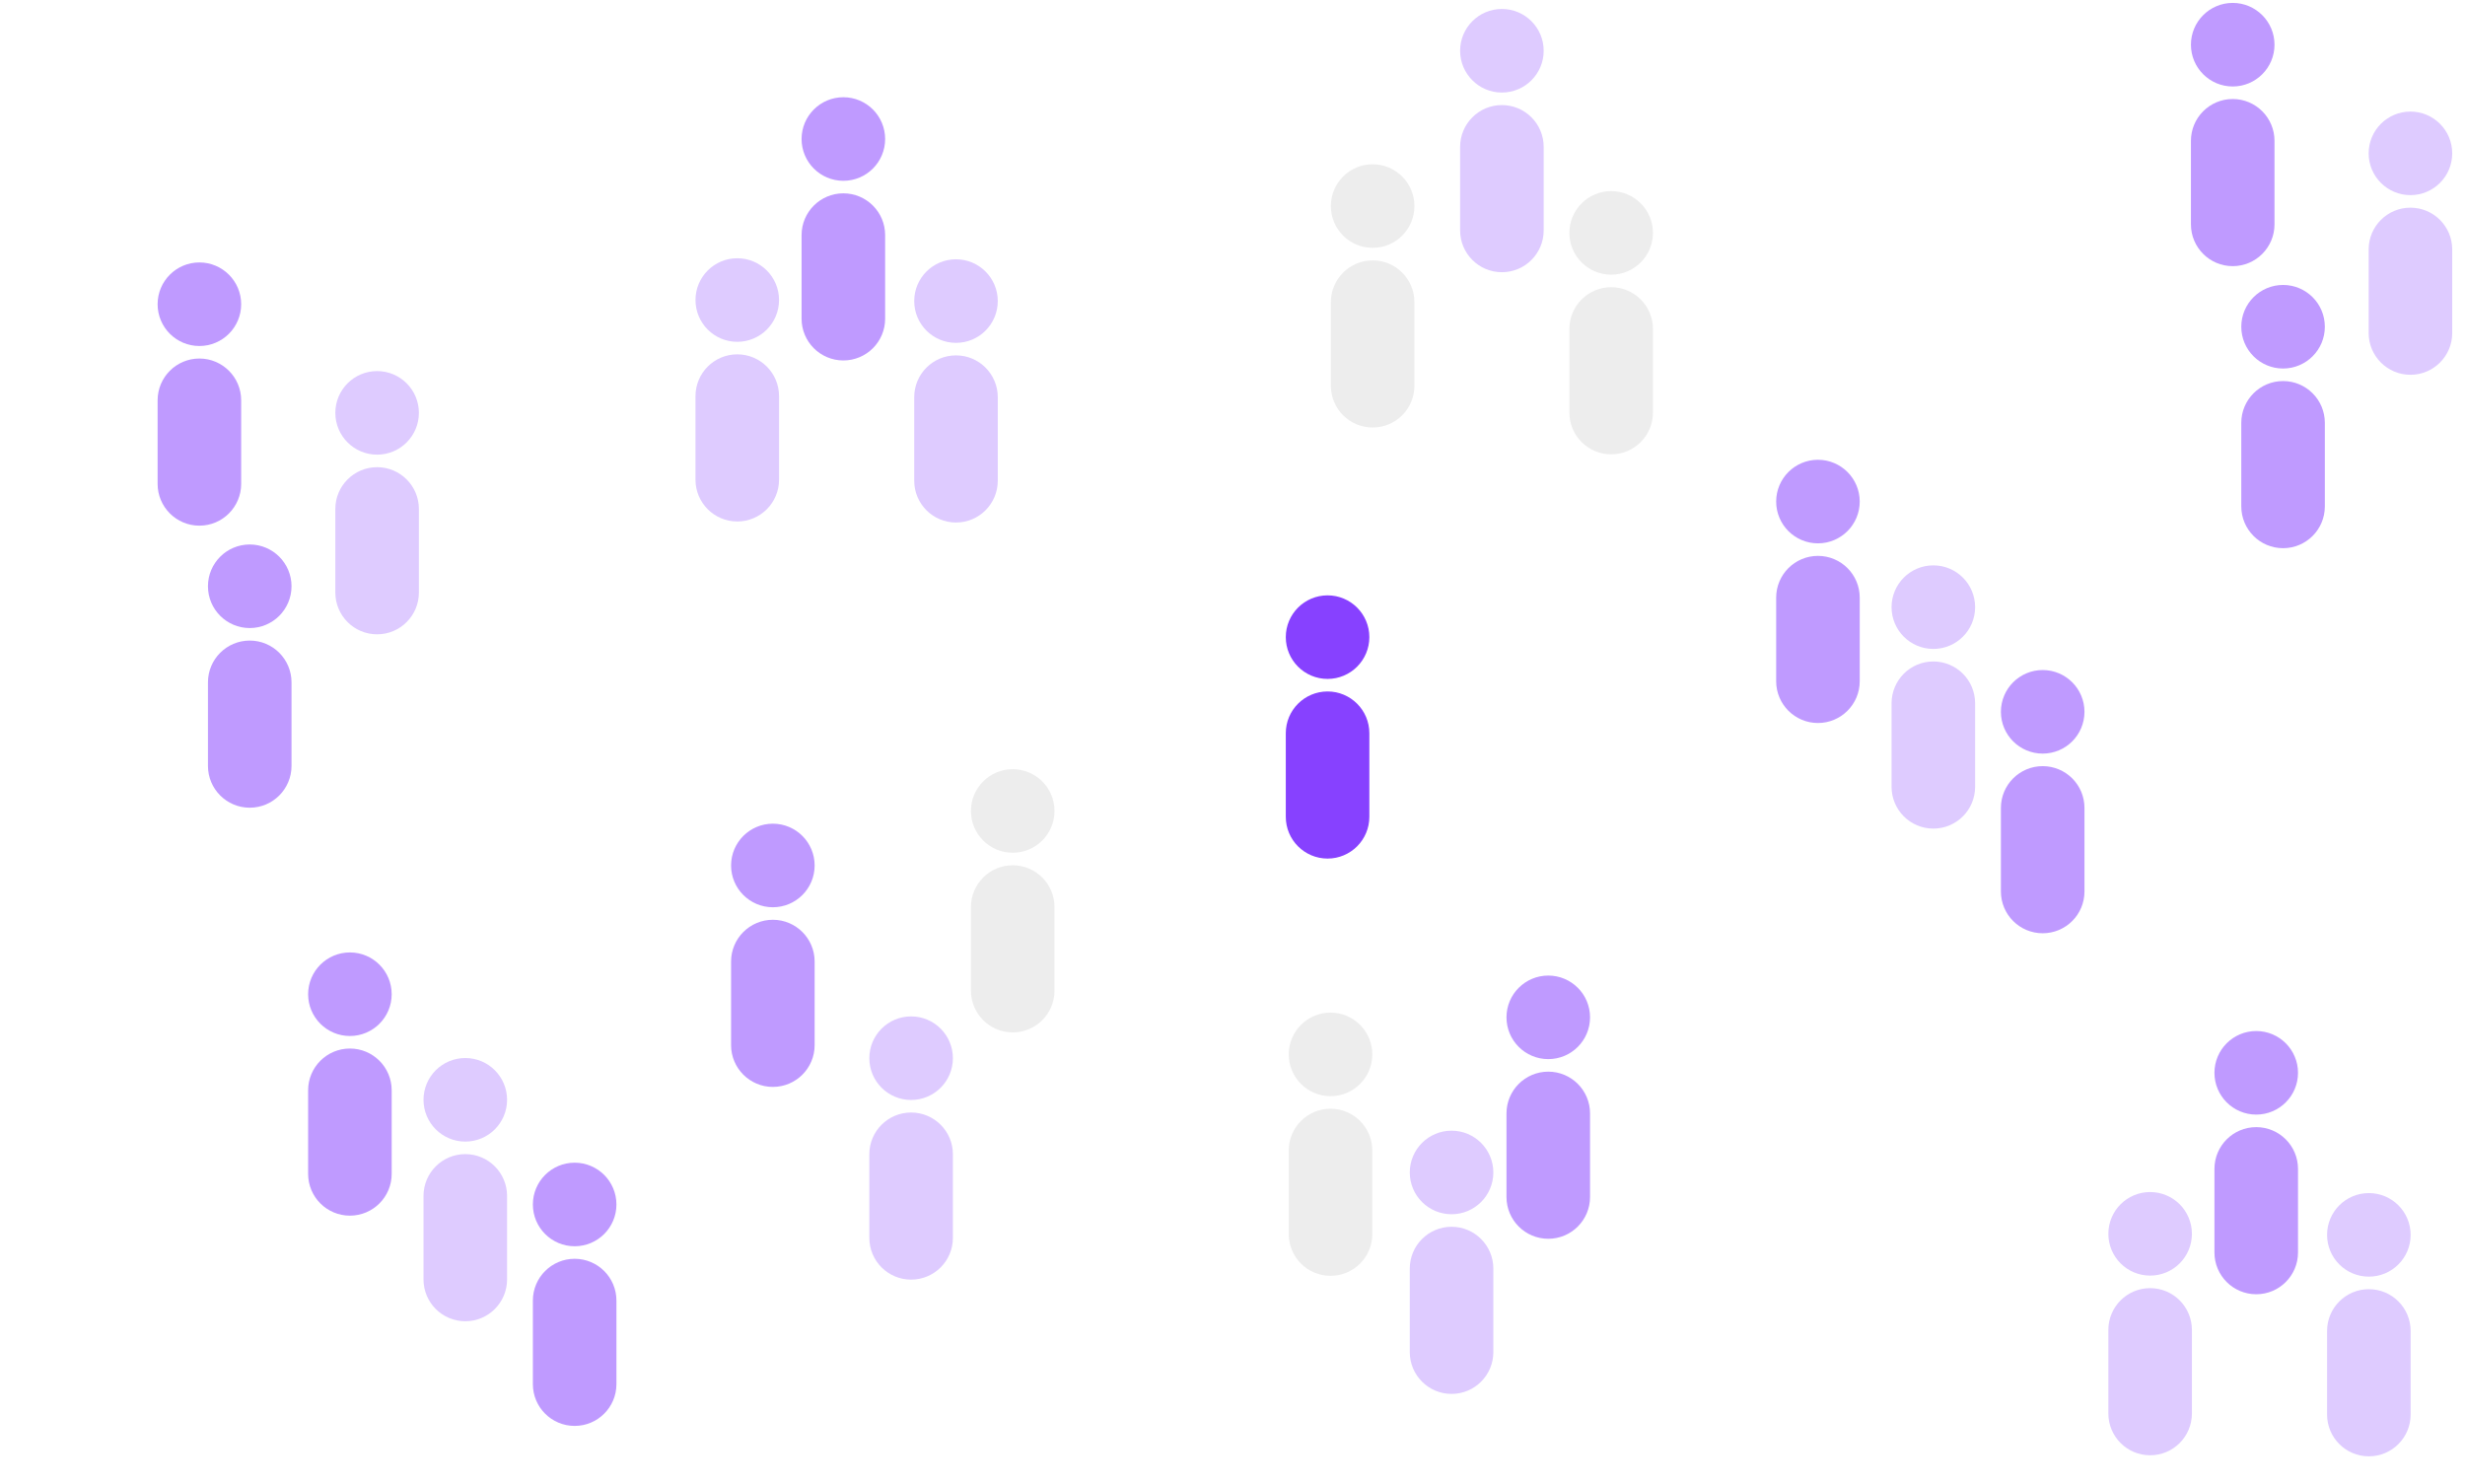
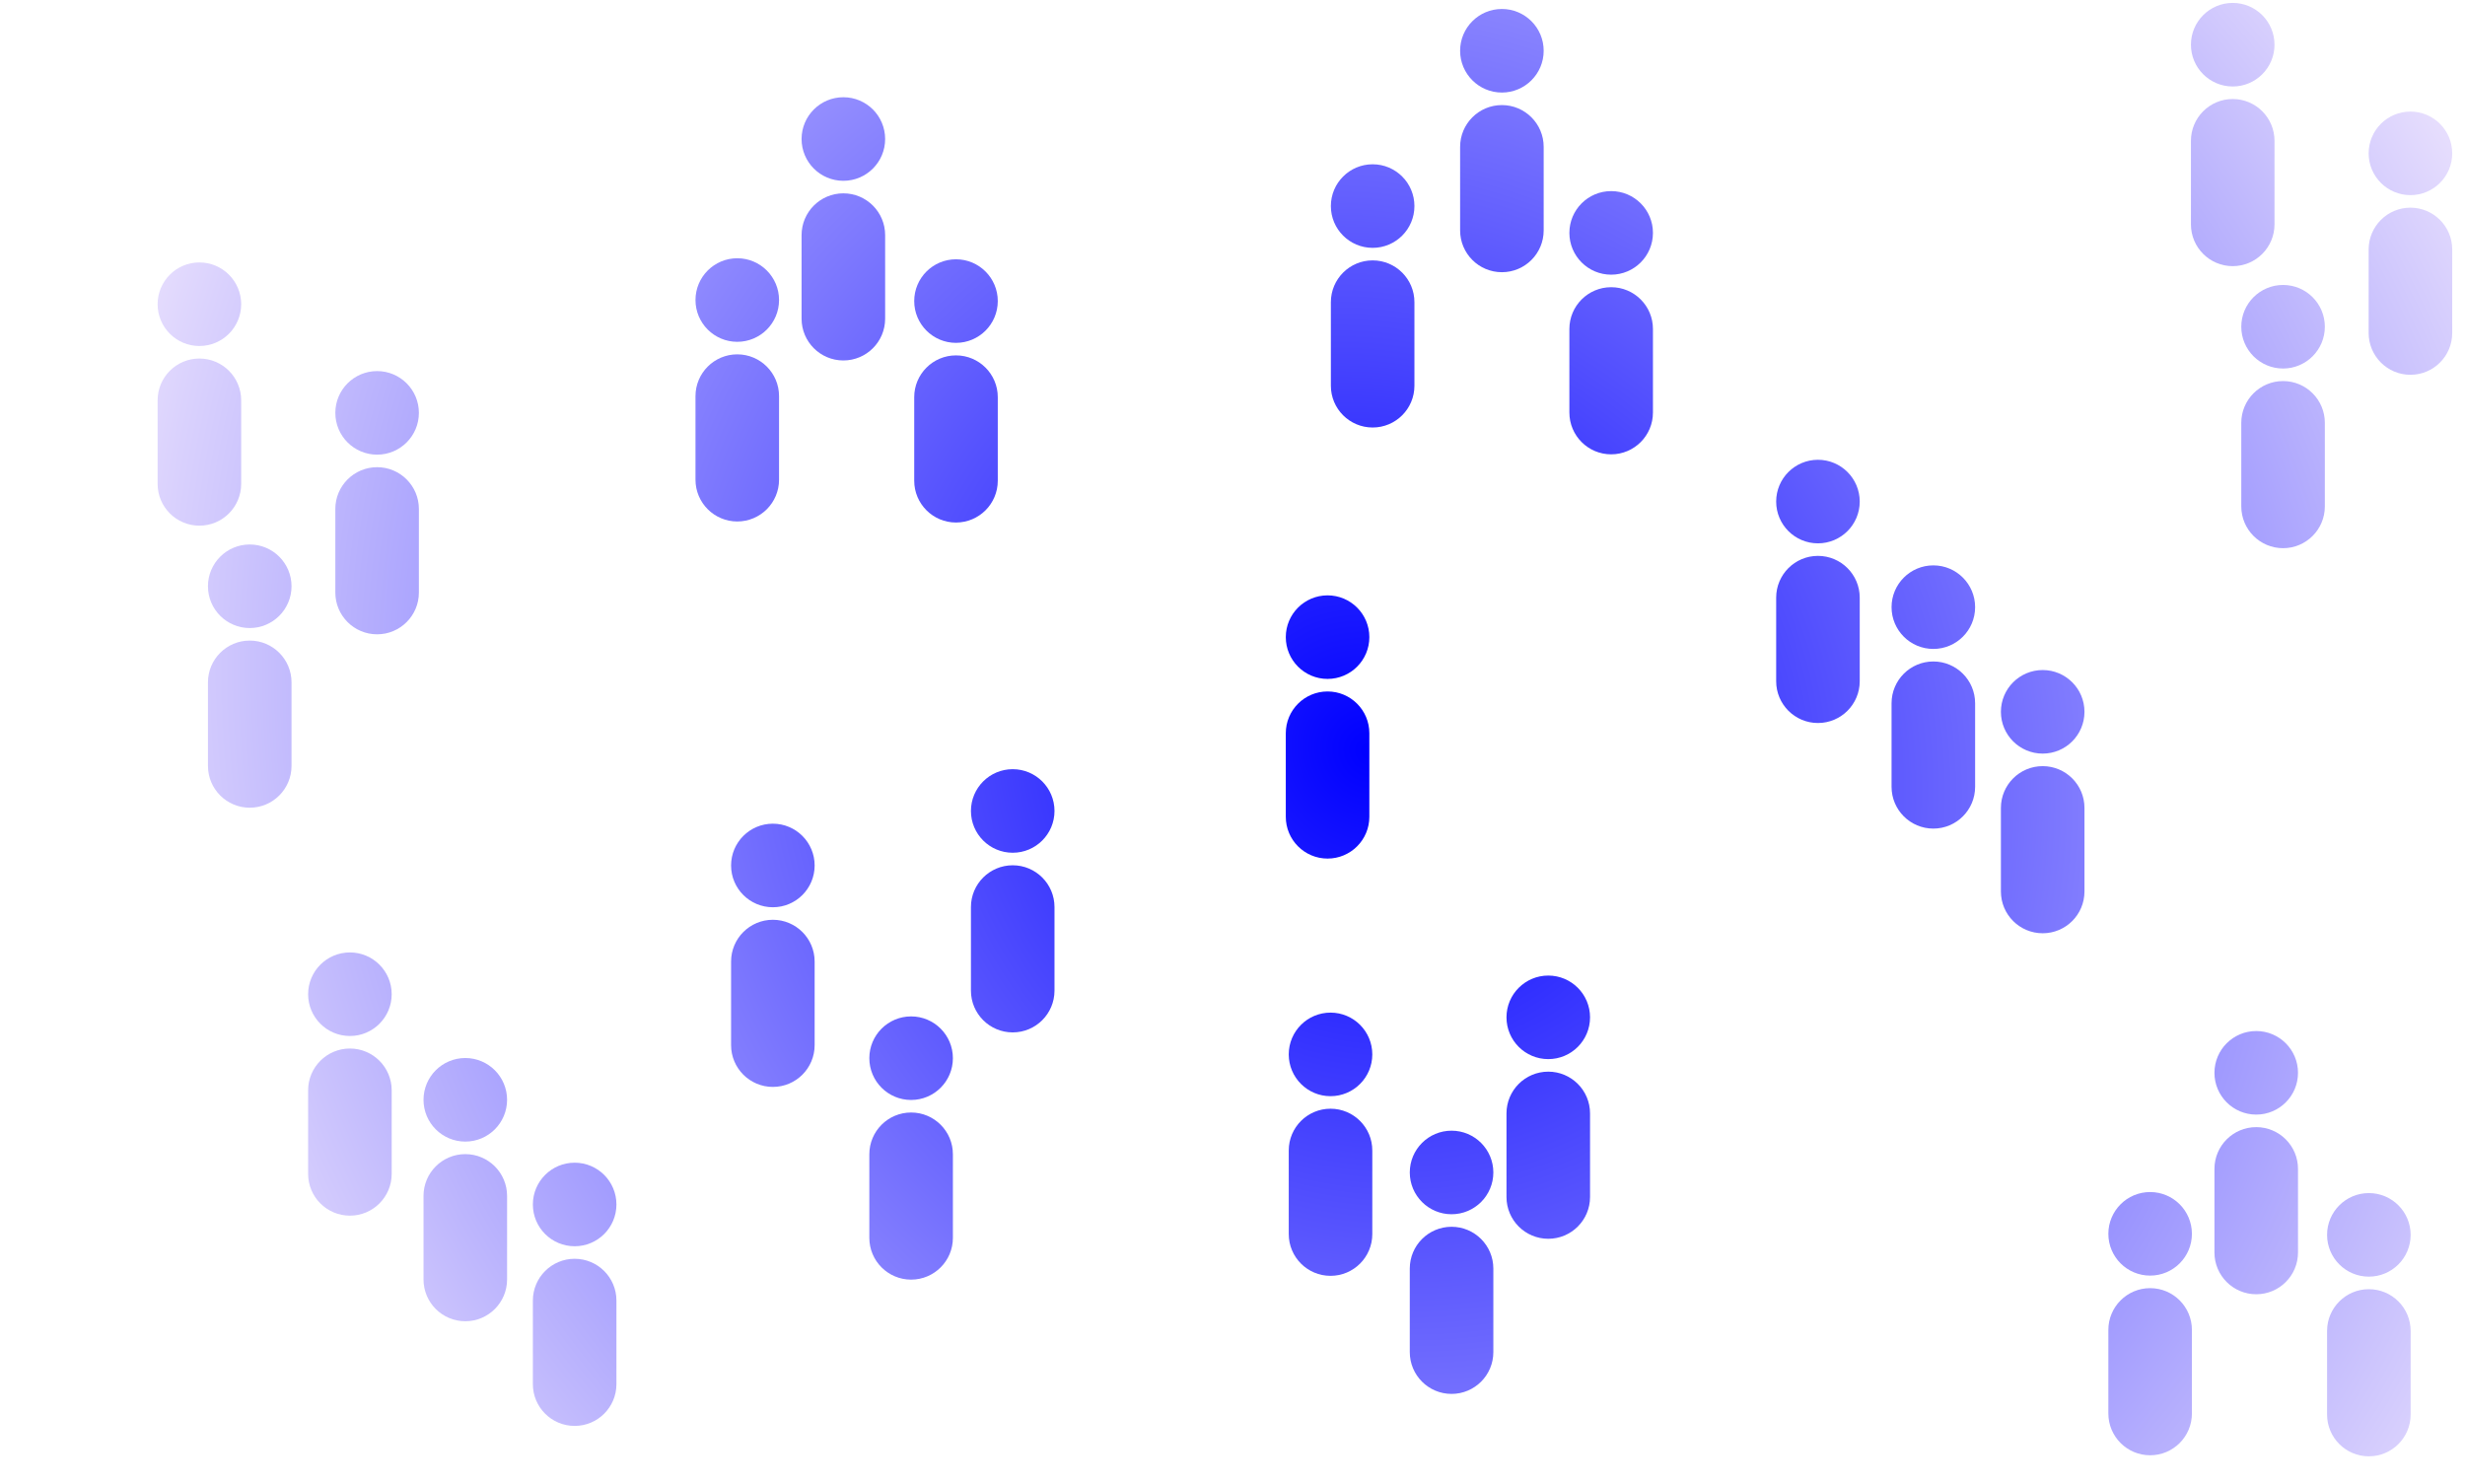
- <svg xmlns="http://www.w3.org/2000/svg" width="590" height="355" viewBox="0 0 590 355" fill="none" version="1.1" id="svg58">
-   <defs id="defs58" />
-   <rect x="308.462" y="242.359" width="20" height="20" rx="10" fill="#ededed" id="rect19" />
-   <rect x="308.462" y="265.359" width="20" height="40" rx="10" fill="#ededed" id="rect20" />
-   <rect x="166.466" y="61.81" width="20" height="20" rx="10" fill="#d6beff" id="rect25" style="fill:#decbff;fill-opacity:1" />
-   <rect x="166.466" y="84.81" width="20" height="40" rx="10" fill="#d6beff" id="rect26" style="fill:#decbff;fill-opacity:1" />
-   <rect x="232.395" y="184.096" width="20" height="20" rx="10" fill="#ededed" id="rect27" />
-   <rect x="232.395" y="207.096" width="20" height="40" rx="10" fill="#ededed" id="rect28" />
-   <rect y="135.316" width="20" height="20" rx="10" fill="#d6beff" id="rect43" x="452.747" style="fill:#decbff;fill-opacity:1" />
-   <rect y="158.316" width="20" height="40" rx="10" fill="#d6beff" id="rect44" x="452.747" style="fill:#decbff;fill-opacity:1" />
-   <rect x="375.634" y="45.74" width="20" height="20" rx="10" fill="#ededed" id="rect45" />
-   <rect x="375.634" y="68.74" width="20" height="40" rx="10" fill="#ededed" id="rect46" />
-   <rect x="318.545" y="39.32" width="20" height="20" rx="10" fill="#ededed" id="rect47" />
-   <rect x="318.545" y="62.32" width="20" height="40" rx="10" fill="#ededed" id="rect48" />
-   <rect y="62.059" width="20" height="20" rx="10" fill="#d6beff" id="rect43-4" x="218.819" style="fill:#decbff;fill-opacity:1" />
-   <rect y="85.059" width="20" height="40" rx="10" fill="#d6beff" id="rect44-12" x="218.819" style="fill:#decbff;fill-opacity:1" />
-   <rect y="88.816" width="20" height="20" rx="10" fill="#d6beff" id="rect43-7" x="80.261" style="fill:#decbff;fill-opacity:1" />
-   <rect y="111.816" width="20" height="40" rx="10" fill="#d6beff" id="rect44-9" x="80.261" style="fill:#decbff;fill-opacity:1" />
-   <rect y="243.266" width="20" height="20" rx="10" fill="#d6beff" id="rect43-45" x="208.076" style="fill:#decbff;fill-opacity:1" />
-   <rect y="266.266" width="20" height="40" rx="10" fill="#d6beff" id="rect44-99" x="208.076" style="fill:#decbff;fill-opacity:1" />
-   <rect y="270.617" width="20" height="20" rx="10" fill="#d6beff" id="rect43-61" x="337.433" style="fill:#decbff;fill-opacity:1" />
-   <rect y="293.617" width="20" height="40" rx="10" fill="#d6beff" id="rect44-4" x="337.433" style="fill:#decbff;fill-opacity:1" />
-   <rect y="2.149" width="20" height="20" rx="10" fill="#d6beff" id="rect43-7-0" x="349.48" style="fill:#decbff;fill-opacity:1" />
-   <rect y="25.149" width="20" height="40" rx="10" fill="#d6beff" id="rect44-9-9" x="349.48" style="fill:#decbff;fill-opacity:1" />
-   <rect x="425.128" y="110.044" width="20" height="20" rx="10" fill="#d6beff" id="rect39-8-1" style="fill:#bf9aff;fill-opacity:1" />
-   <rect x="425.128" y="133.044" width="20" height="40" rx="10" fill="#d6beff" id="rect40-9-4" style="fill:#bf9aff;fill-opacity:1" />
-   <rect x="191.859" y="23.273" width="20" height="20" rx="10" fill="#d6beff" id="rect39-8-8" style="fill:#bf9aff;fill-opacity:1" />
-   <rect x="191.859" y="46.273" width="20" height="40" rx="10" fill="#d6beff" id="rect40-9-8" style="fill:#bf9aff;fill-opacity:1" />
-   <rect x="37.725" y="62.812" width="20" height="20" rx="10" fill="#d6beff" id="rect39-8-0" style="fill:#bf9aff;fill-opacity:1" />
-   <rect x="37.725" y="85.812" width="20" height="40" rx="10" fill="#d6beff" id="rect40-9-2" style="fill:#bf9aff;fill-opacity:1" />
-   <rect x="49.775" y="130.315" width="20" height="20" rx="10" fill="#d6beff" id="rect39-8-2" style="fill:#bf9aff;fill-opacity:1" />
-   <rect x="49.775" y="153.315" width="20" height="40" rx="10" fill="#d6beff" id="rect40-9-0" style="fill:#bf9aff;fill-opacity:1" />
-   <rect x="174.985" y="197.141" width="20" height="20" rx="10" fill="#d6beff" id="rect39-8-83" style="fill:#bf9aff;fill-opacity:1" />
-   <rect x="174.985" y="220.141" width="20" height="40" rx="10" fill="#d6beff" id="rect40-9-40" style="fill:#bf9aff;fill-opacity:1" />
-   <rect x="360.579" y="233.489" width="20" height="20" rx="10" fill="#d6beff" id="rect39-8-23" style="fill:#bf9aff;fill-opacity:1" />
-   <rect x="360.579" y="256.489" width="20" height="40" rx="10" fill="#d6beff" id="rect40-9-01" style="fill:#bf9aff;fill-opacity:1" />
-   <rect x="478.92" y="160.367" width="20" height="20" rx="10" fill="#d6beff" id="rect39-8-5" style="fill:#bf9aff;fill-opacity:1" />
-   <rect x="478.92" y="183.367" width="20" height="40" rx="10" fill="#d6beff" id="rect40-9-7" style="fill:#bf9aff;fill-opacity:1" />
-   <rect x="307.756" y="142.492" width="20" height="20" rx="10" fill="#d6beff" id="rect39-8-5-4-4-9-1-7" style="fill:#8741ff;fill-opacity:1" />
-   <rect x="307.756" y="165.492" width="20" height="40" rx="10" fill="#d6beff" id="rect40-9-7-5-7-6-7-7" style="fill:#8741ff;fill-opacity:1" />
-   <rect y="253.227" width="20" height="20" rx="10" fill="#d6beff" id="rect43-456" x="101.369" style="fill:#decbff;fill-opacity:1" />
-   <rect y="276.227" width="20" height="40" rx="10" fill="#d6beff" id="rect44-2" x="101.369" style="fill:#decbff;fill-opacity:1" />
-   <rect x="73.75" y="227.955" width="20" height="20" rx="10" fill="#d6beff" id="rect39-8-1-9" style="fill:#bf9aff;fill-opacity:1" />
-   <rect x="73.75" y="250.955" width="20" height="40" rx="10" fill="#d6beff" id="rect40-9-4-7" style="fill:#bf9aff;fill-opacity:1" />
-   <rect x="127.543" y="278.278" width="20" height="20" rx="10" fill="#d6beff" id="rect39-8-5-6" style="fill:#bf9aff;fill-opacity:1" />
-   <rect x="127.543" y="301.278" width="20" height="40" rx="10" fill="#d6beff" id="rect40-9-7-8" style="fill:#bf9aff;fill-opacity:1" />
-   <rect x="504.637" y="285.304" width="20" height="20" rx="10" fill="#d6beff" id="rect25-4" style="fill:#decbff;fill-opacity:1" />
-   <rect x="504.637" y="308.304" width="20" height="40" rx="10" fill="#d6beff" id="rect26-7" style="fill:#decbff;fill-opacity:1" />
-   <rect y="285.553" width="20" height="20" rx="10" fill="#d6beff" id="rect43-4-8" x="556.989" style="fill:#decbff;fill-opacity:1" />
-   <rect y="308.553" width="20" height="40" rx="10" fill="#d6beff" id="rect44-12-4" x="556.989" style="fill:#decbff;fill-opacity:1" />
-   <rect x="530.03" y="246.767" width="20" height="20" rx="10" fill="#d6beff" id="rect39-8-8-6" style="fill:#bf9aff;fill-opacity:1" />
-   <rect x="530.03" y="269.767" width="20" height="40" rx="10" fill="#d6beff" id="rect40-9-8-2" style="fill:#bf9aff;fill-opacity:1" />
-   <rect y="26.703" width="20" height="20" rx="10" fill="#d6beff" id="rect43-7-2" x="566.94" style="fill:#decbff;fill-opacity:1" />
-   <rect y="49.703" width="20" height="40" rx="10" fill="#d6beff" id="rect44-9-4" x="566.94" style="fill:#decbff;fill-opacity:1" />
-   <rect x="524.404" y="0.699" width="20" height="20" rx="10" fill="#d6beff" id="rect39-8-0-8" style="fill:#bf9aff;fill-opacity:1" />
-   <rect x="524.404" y="23.699" width="20" height="40" rx="10" fill="#d6beff" id="rect40-9-2-8" style="fill:#bf9aff;fill-opacity:1" />
-   <rect x="536.454" y="68.202" width="20" height="20" rx="10" fill="#d6beff" id="rect39-8-2-4" style="fill:#bf9aff;fill-opacity:1" />
-   <rect x="536.454" y="91.202" width="20" height="40" rx="10" fill="#d6beff" id="rect40-9-0-8" style="fill:#bf9aff;fill-opacity:1" />
+ <svg xmlns="http://www.w3.org/2000/svg" xmlns:xlink="http://www.w3.org/1999/xlink" width="590" height="355" viewBox="0 0 590 355" fill="none" version="1.1" id="svg58">
+   <defs id="defs58">
+     <linearGradient id="linearGradient76">
+       <stop style="stop-color:#0000ff;stop-opacity:1" offset="0" id="stop75" />
+       <stop style="stop-color:#ede4fd;stop-opacity:1;" offset="1" id="stop76" />
+     </linearGradient>
+     <radialGradient xlink:href="#linearGradient76" id="radialGradient76" cx="627.193" cy="-639.256" fx="627.193" fy="-639.256" r="274.608" gradientTransform="matrix(0.8045583,-0.7634682,0.8201149,0.8643157,347.4051,1211.2)" gradientUnits="userSpaceOnUse" spreadMethod="pad" />
+   </defs>
+   <g id="g1" style="fill-opacity:1;fill:url(#radialGradient76);opacity:1">
+     <rect x="308.462" y="242.359" width="20" height="20" rx="10" fill="#ededed" id="rect19" style="fill-opacity:1.0;fill:url(#radialGradient76)" />
+     <rect x="308.462" y="265.359" width="20" height="40" rx="10" fill="#ededed" id="rect20" style="fill-opacity:1.0;fill:url(#radialGradient76)" />
+     <rect x="166.466" y="61.81" width="20" height="20" rx="10" fill="#d6beff" id="rect25" style="fill:url(#radialGradient76);fill-opacity:1.0" />
+     <rect x="166.466" y="84.81" width="20" height="40" rx="10" fill="#d6beff" id="rect26" style="fill:url(#radialGradient76);fill-opacity:1.0" />
+     <rect x="232.395" y="184.096" width="20" height="20" rx="10" fill="#ededed" id="rect27" style="fill-opacity:1.0;fill:url(#radialGradient76)" />
+     <rect x="232.395" y="207.096" width="20" height="40" rx="10" fill="#ededed" id="rect28" style="fill-opacity:1.0;fill:url(#radialGradient76)" />
+     <rect y="135.316" width="20" height="20" rx="10" fill="#d6beff" id="rect43" x="452.747" style="fill:url(#radialGradient76);fill-opacity:1.0" />
+     <rect y="158.316" width="20" height="40" rx="10" fill="#d6beff" id="rect44" x="452.747" style="fill:url(#radialGradient76);fill-opacity:1.0" />
+     <rect x="375.634" y="45.74" width="20" height="20" rx="10" fill="#ededed" id="rect45" style="fill-opacity:1.0;fill:url(#radialGradient76)" />
+     <rect x="375.634" y="68.74" width="20" height="40" rx="10" fill="#ededed" id="rect46" style="fill-opacity:1.0;fill:url(#radialGradient76)" />
+     <rect x="318.545" y="39.32" width="20" height="20" rx="10" fill="#ededed" id="rect47" style="fill-opacity:1.0;fill:url(#radialGradient76)" />
+     <rect x="318.545" y="62.32" width="20" height="40" rx="10" fill="#ededed" id="rect48" style="fill-opacity:1.0;fill:url(#radialGradient76)" />
+     <rect y="62.059" width="20" height="20" rx="10" fill="#d6beff" id="rect43-4" x="218.819" style="fill:url(#radialGradient76);fill-opacity:1.0" />
+     <rect y="85.059" width="20" height="40" rx="10" fill="#d6beff" id="rect44-12" x="218.819" style="fill:url(#radialGradient76);fill-opacity:1.0" />
+     <rect y="88.816" width="20" height="20" rx="10" fill="#d6beff" id="rect43-7" x="80.261" style="fill:url(#radialGradient76);fill-opacity:1.0" />
+     <rect y="111.816" width="20" height="40" rx="10" fill="#d6beff" id="rect44-9" x="80.261" style="fill:url(#radialGradient76);fill-opacity:1.0" />
+     <rect y="243.266" width="20" height="20" rx="10" fill="#d6beff" id="rect43-45" x="208.076" style="fill:url(#radialGradient76);fill-opacity:1.0" />
+     <rect y="266.266" width="20" height="40" rx="10" fill="#d6beff" id="rect44-99" x="208.076" style="fill:url(#radialGradient76);fill-opacity:1.0" />
+     <rect y="270.617" width="20" height="20" rx="10" fill="#d6beff" id="rect43-61" x="337.433" style="fill:url(#radialGradient76);fill-opacity:1.0" />
+     <rect y="293.617" width="20" height="40" rx="10" fill="#d6beff" id="rect44-4" x="337.433" style="fill:url(#radialGradient76);fill-opacity:1.0" />
+     <rect y="2.149" width="20" height="20" rx="10" fill="#d6beff" id="rect43-7-0" x="349.48" style="fill:url(#radialGradient76);fill-opacity:1.0" />
+     <rect y="25.149" width="20" height="40" rx="10" fill="#d6beff" id="rect44-9-9" x="349.48" style="fill:url(#radialGradient76);fill-opacity:1.0" />
+     <rect x="425.128" y="110.044" width="20" height="20" rx="10" fill="#d6beff" id="rect39-8-1" style="fill:url(#radialGradient76);fill-opacity:1.0" />
+     <rect x="425.128" y="133.044" width="20" height="40" rx="10" fill="#d6beff" id="rect40-9-4" style="fill:url(#radialGradient76);fill-opacity:1.0" />
+     <rect x="191.859" y="23.273" width="20" height="20" rx="10" fill="#d6beff" id="rect39-8-8" style="fill:url(#radialGradient76);fill-opacity:1.0" />
+     <rect x="191.859" y="46.273" width="20" height="40" rx="10" fill="#d6beff" id="rect40-9-8" style="fill:url(#radialGradient76);fill-opacity:1.0" />
+     <rect x="37.725" y="62.812" width="20" height="20" rx="10" fill="#d6beff" id="rect39-8-0" style="fill:url(#radialGradient76);fill-opacity:1.0" />
+     <rect x="37.725" y="85.812" width="20" height="40" rx="10" fill="#d6beff" id="rect40-9-2" style="fill:url(#radialGradient76);fill-opacity:1.0" />
+     <rect x="49.775" y="130.315" width="20" height="20" rx="10" fill="#d6beff" id="rect39-8-2" style="fill:url(#radialGradient76);fill-opacity:1.0" />
+     <rect x="49.775" y="153.315" width="20" height="40" rx="10" fill="#d6beff" id="rect40-9-0" style="fill:url(#radialGradient76);fill-opacity:1.0" />
+     <rect x="174.985" y="197.141" width="20" height="20" rx="10" fill="#d6beff" id="rect39-8-83" style="fill:url(#radialGradient76);fill-opacity:1.0" />
+     <rect x="174.985" y="220.141" width="20" height="40" rx="10" fill="#d6beff" id="rect40-9-40" style="fill:url(#radialGradient76);fill-opacity:1.0" />
+     <rect x="360.579" y="233.489" width="20" height="20" rx="10" fill="#d6beff" id="rect39-8-23" style="fill:url(#radialGradient76);fill-opacity:1.0" />
+     <rect x="360.579" y="256.489" width="20" height="40" rx="10" fill="#d6beff" id="rect40-9-01" style="fill:url(#radialGradient76);fill-opacity:1.0" />
+     <rect x="478.92" y="160.367" width="20" height="20" rx="10" fill="#d6beff" id="rect39-8-5" style="fill:url(#radialGradient76);fill-opacity:1.0" />
+     <rect x="478.92" y="183.367" width="20" height="40" rx="10" fill="#d6beff" id="rect40-9-7" style="fill:url(#radialGradient76);fill-opacity:1.0" />
+     <rect x="307.756" y="142.492" width="20" height="20" rx="10" fill="#d6beff" id="rect39-8-5-4-4-9-1-7" style="fill:url(#radialGradient76);fill-opacity:1.0" />
+     <rect x="307.756" y="165.492" width="20" height="40" rx="10" fill="#d6beff" id="rect40-9-7-5-7-6-7-7" style="fill:url(#radialGradient76);fill-opacity:1.0" />
+     <rect y="253.227" width="20" height="20" rx="10" fill="#d6beff" id="rect43-456" x="101.369" style="fill:url(#radialGradient76);fill-opacity:1.0" />
+     <rect y="276.227" width="20" height="40" rx="10" fill="#d6beff" id="rect44-2" x="101.369" style="fill:url(#radialGradient76);fill-opacity:1.0" />
+     <rect x="73.75" y="227.955" width="20" height="20" rx="10" fill="#d6beff" id="rect39-8-1-9" style="fill:url(#radialGradient76);fill-opacity:1.0" />
+     <rect x="73.75" y="250.955" width="20" height="40" rx="10" fill="#d6beff" id="rect40-9-4-7" style="fill:url(#radialGradient76);fill-opacity:1.0" />
+     <rect x="127.543" y="278.278" width="20" height="20" rx="10" fill="#d6beff" id="rect39-8-5-6" style="fill:url(#radialGradient76);fill-opacity:1.0" />
+     <rect x="127.543" y="301.278" width="20" height="40" rx="10" fill="#d6beff" id="rect40-9-7-8" style="fill:url(#radialGradient76);fill-opacity:1.0" />
+     <rect x="504.637" y="285.304" width="20" height="20" rx="10" fill="#d6beff" id="rect25-4" style="fill:url(#radialGradient76);fill-opacity:1.0" />
+     <rect x="504.637" y="308.304" width="20" height="40" rx="10" fill="#d6beff" id="rect26-7" style="fill:url(#radialGradient76);fill-opacity:1.0" />
+     <rect y="285.553" width="20" height="20" rx="10" fill="#d6beff" id="rect43-4-8" x="556.989" style="fill:url(#radialGradient76);fill-opacity:1.0" />
+     <rect y="308.553" width="20" height="40" rx="10" fill="#d6beff" id="rect44-12-4" x="556.989" style="fill:url(#radialGradient76);fill-opacity:1.0" />
+     <rect x="530.03" y="246.767" width="20" height="20" rx="10" fill="#d6beff" id="rect39-8-8-6" style="fill:url(#radialGradient76);fill-opacity:1.0" />
+     <rect x="530.03" y="269.767" width="20" height="40" rx="10" fill="#d6beff" id="rect40-9-8-2" style="fill:url(#radialGradient76);fill-opacity:1.0" />
+     <rect y="26.703" width="20" height="20" rx="10" fill="#d6beff" id="rect43-7-2" x="566.94" style="fill:url(#radialGradient76);fill-opacity:1.0" />
+     <rect y="49.703" width="20" height="40" rx="10" fill="#d6beff" id="rect44-9-4" x="566.94" style="fill:url(#radialGradient76);fill-opacity:1.0" />
+     <rect x="524.404" y="0.699" width="20" height="20" rx="10" fill="#d6beff" id="rect39-8-0-8" style="fill:url(#radialGradient76);fill-opacity:1.0" />
+     <rect x="524.404" y="23.699" width="20" height="40" rx="10" fill="#d6beff" id="rect40-9-2-8" style="fill:url(#radialGradient76);fill-opacity:1.0" />
+     <rect x="536.454" y="68.202" width="20" height="20" rx="10" fill="#d6beff" id="rect39-8-2-4" style="fill:url(#radialGradient76);fill-opacity:1.0" />
+     <rect x="536.454" y="91.202" width="20" height="40" rx="10" fill="#d6beff" id="rect40-9-0-8" style="fill:url(#radialGradient76);fill-opacity:1.0" />
+   </g>
</svg>
